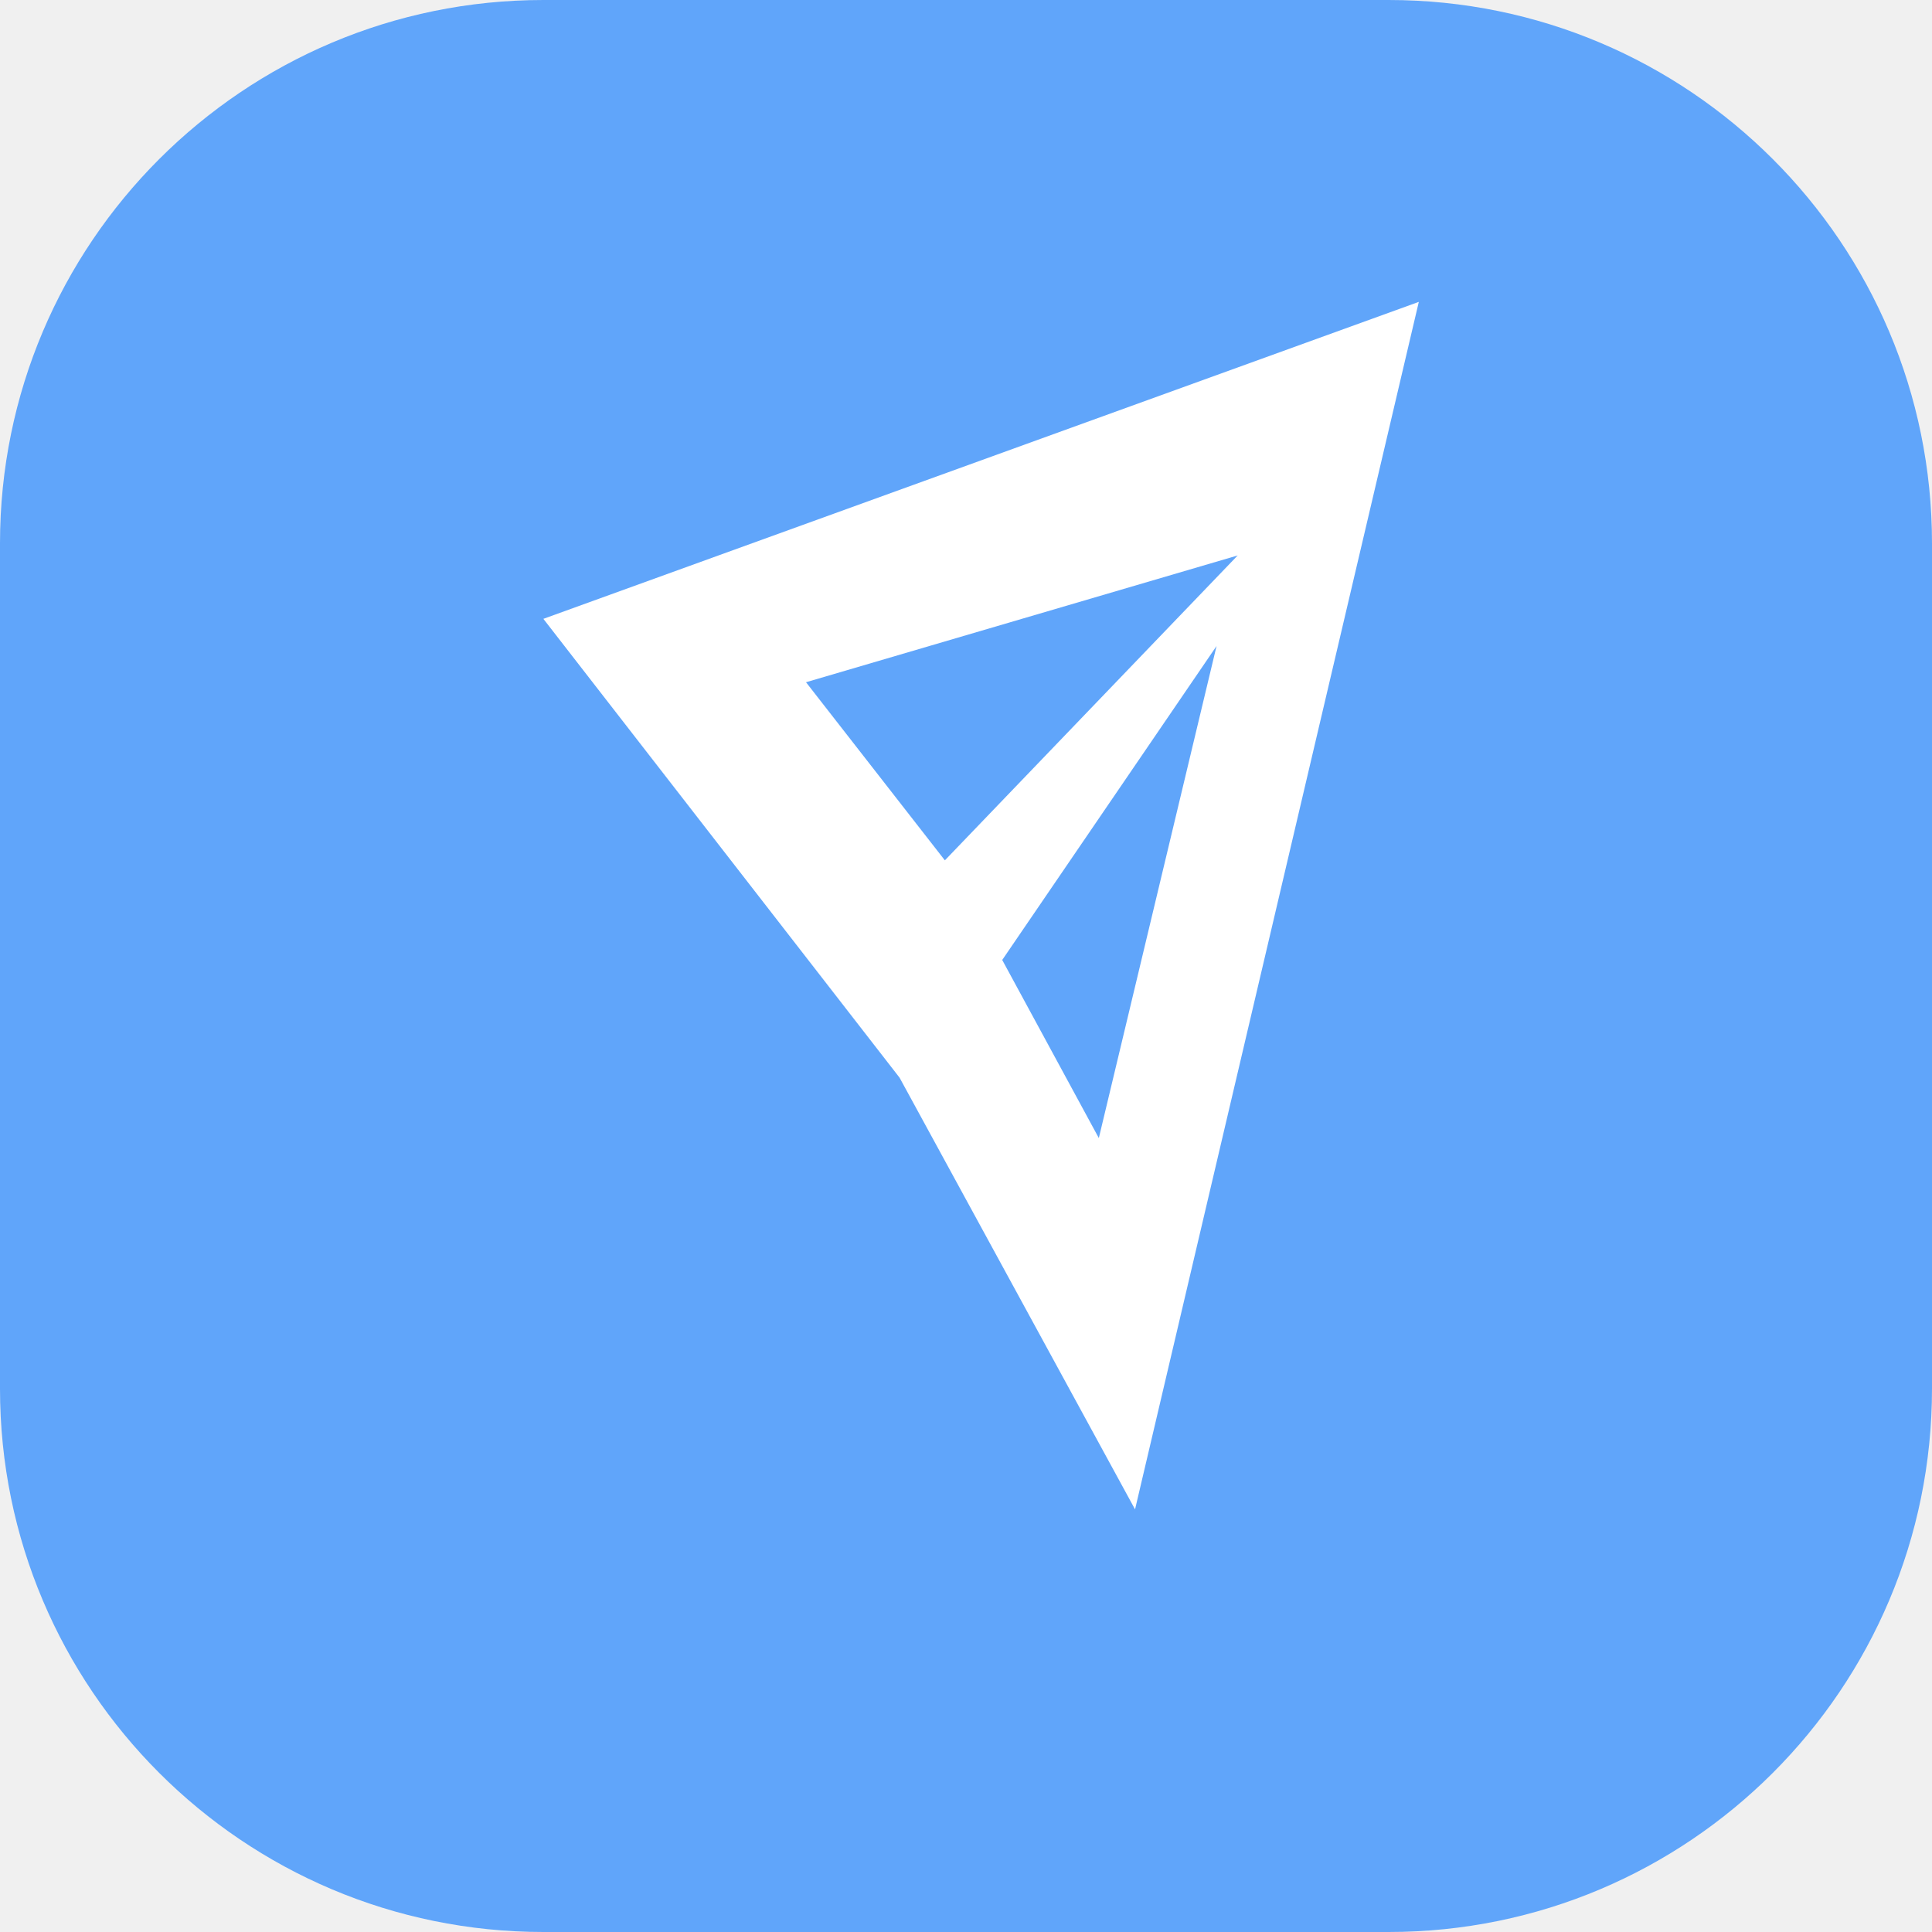
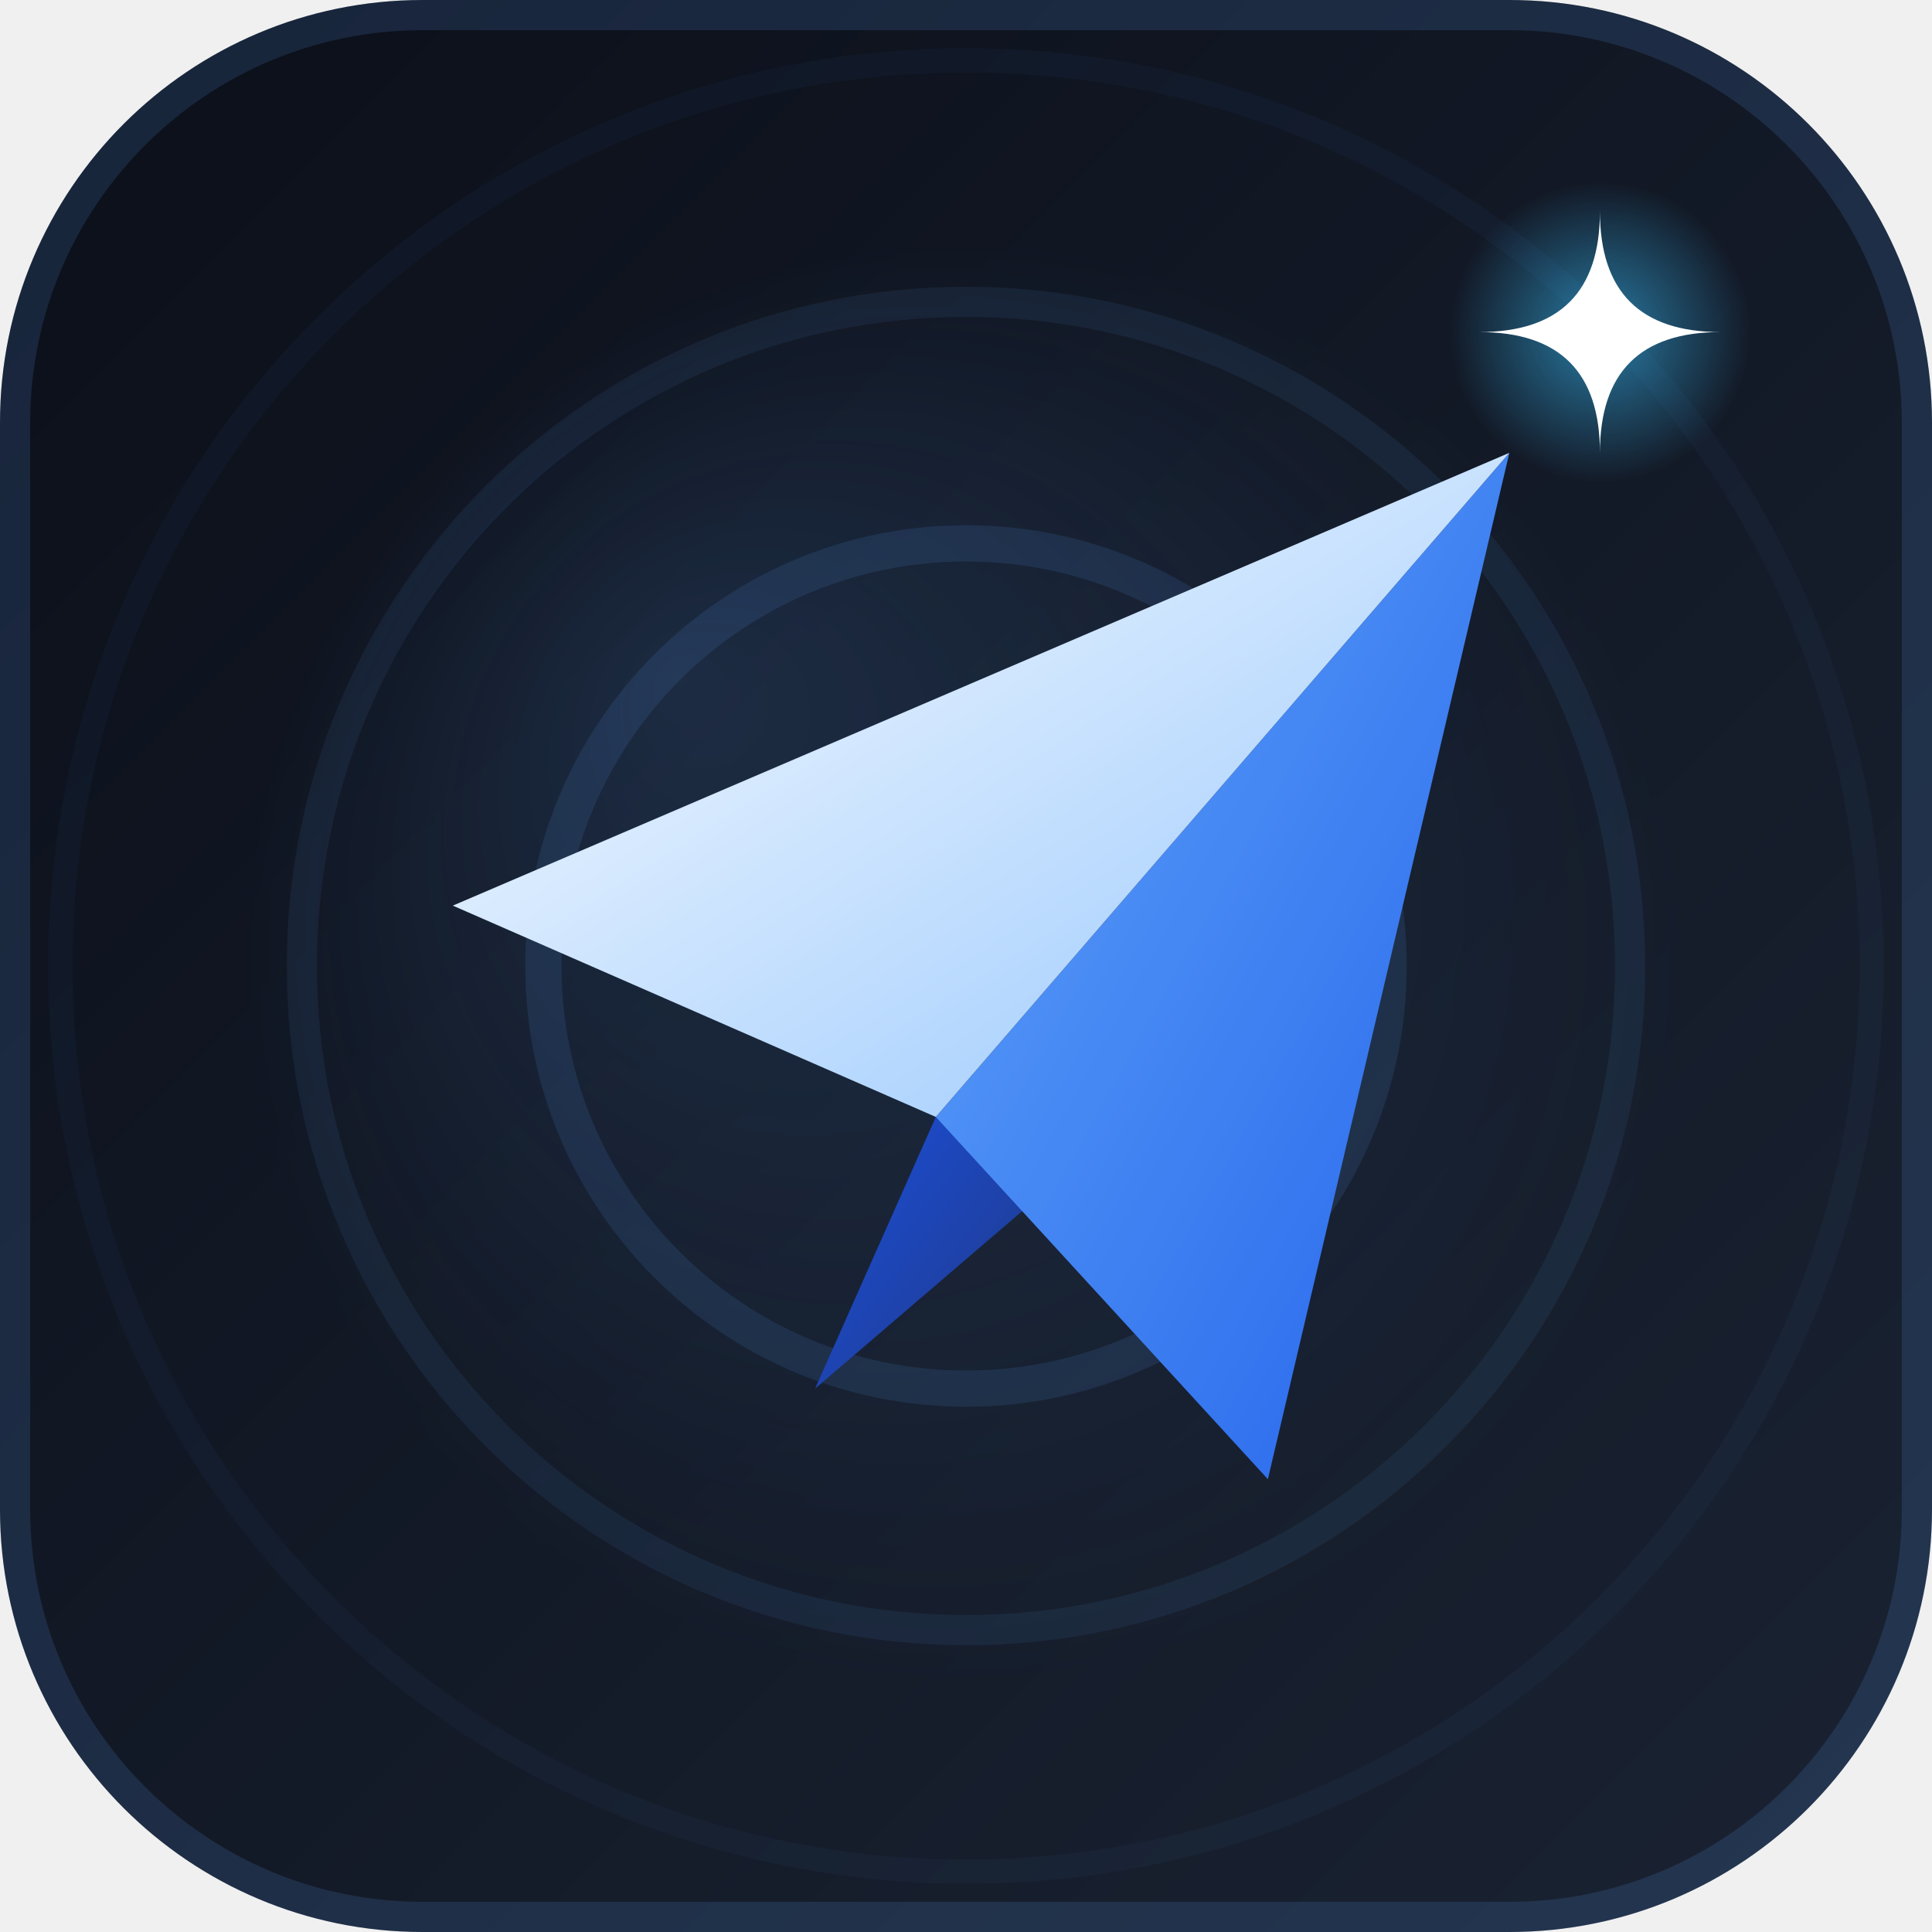
- <svg xmlns="http://www.w3.org/2000/svg" viewBox="0 0 64 64" role="img" aria-label="VibeGram">
-   <rect width="64" height="64" rx="18" fill="#60a5fa" />
-   <path fill="#fff" d="M18 20.5 47 10 37.6 50 29.8 35.7 18 20.5Zm8.7 2.1 4.6 5.9 9.7-10.1-14.3 4.2Zm6.5 9.2 3.2 5.9 3.9-16.3-7.1 10.4Z" />
+ <svg xmlns="http://www.w3.org/2000/svg" viewBox="0 0 64 64" role="img" aria-label="VibeGram Logo">
+   <defs>
+     <linearGradient id="bgGrad" x1="0%" y1="0%" x2="100%" y2="100%">
+       <stop offset="0%" stop-color="#0B0F19" />
+       <stop offset="100%" stop-color="#1A2333" />
+     </linearGradient>
+     <linearGradient id="mainWingGrad" x1="0%" y1="0%" x2="100%" y2="100%">
+       <stop offset="0%" stop-color="#FFFFFF" />
+       <stop offset="100%" stop-color="#93C5FD" />
+     </linearGradient>
+     <linearGradient id="sideWingGrad" x1="0%" y1="0%" x2="100%" y2="100%">
+       <stop offset="0%" stop-color="#60A5FA" />
+       <stop offset="100%" stop-color="#2563EB" />
+     </linearGradient>
+     <linearGradient id="shadowGrad" x1="0%" y1="0%" x2="100%" y2="100%">
+       <stop offset="0%" stop-color="#1D4ED8" />
+       <stop offset="100%" stop-color="#1E3A8A" />
+     </linearGradient>
+     <radialGradient id="glow" cx="50%" cy="50%" r="50%" fx="30%" fy="30%">
+       <stop offset="0%" stop-color="#60A5FA" stop-opacity="0.15" />
+       <stop offset="100%" stop-color="#60A5FA" stop-opacity="0" />
+     </radialGradient>
+     <radialGradient id="starGlow" cx="50%" cy="50%" r="50%">
+       <stop offset="0%" stop-color="#38BDF8" stop-opacity="1" />
+       <stop offset="100%" stop-color="#38BDF8" stop-opacity="0" />
+     </radialGradient>
+   </defs>
+   <rect width="64" height="64" rx="14" fill="url(#bgGrad)" />
+   <rect x="0.5" y="0.5" width="63" height="63" rx="13.5" stroke="#60A5FA" stroke-opacity="0.15" stroke-width="1" fill="none" />
+   <circle cx="32" cy="32" r="24" fill="url(#glow)" />
+   <circle cx="32" cy="32" r="14" stroke="#60A5FA" stroke-width="1.2" stroke-opacity="0.12" fill="none" />
+   <circle cx="32" cy="32" r="22" stroke="#60A5FA" stroke-width="1" stroke-opacity="0.08" fill="none" />
+   <circle cx="32" cy="32" r="30" stroke="#60A5FA" stroke-width="0.8" stroke-opacity="0.04" fill="none" />
+   <path d="M 31 37 L 27 46 L 34 40 Z" fill="url(#shadowGrad)" />
+   <path d="M 50 15 L 31 37 L 42 49 Z" fill="url(#sideWingGrad)" />
+   <path d="M 50 15 L 15 30 L 31 37 Z" fill="url(#mainWingGrad)" />
+   <circle cx="53" cy="11" r="5" fill="url(#starGlow)" opacity="0.6" />
+   <path d="M 53 7 Q 53 11 57 11 Q 53 11 53 15 Q 53 11 49 11 Q 53 11 53 7 Z" fill="#FFFFFF" />
</svg>
